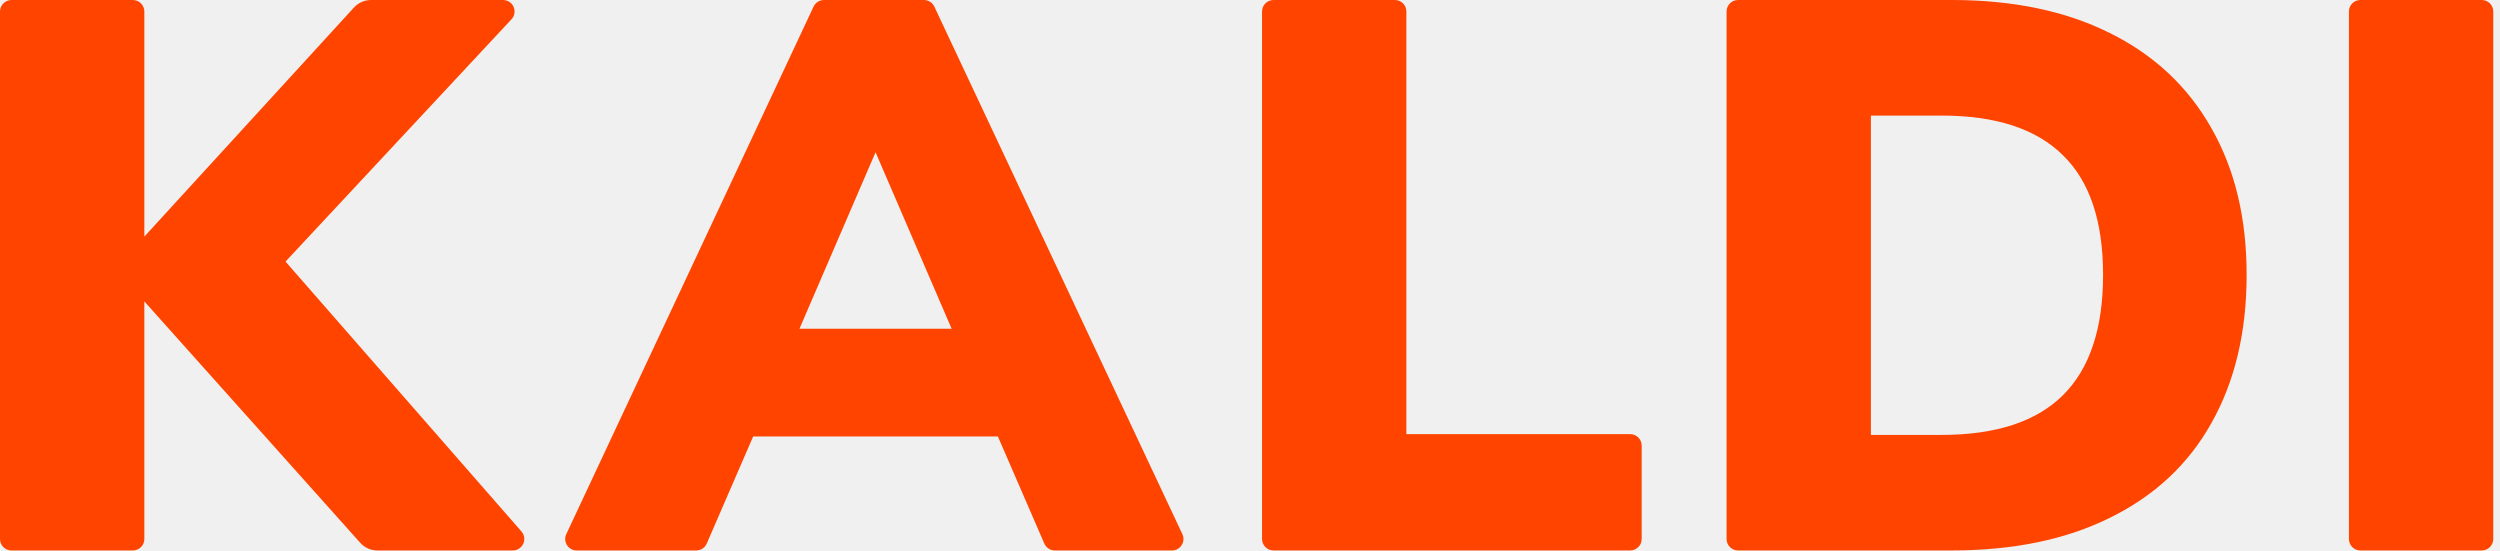
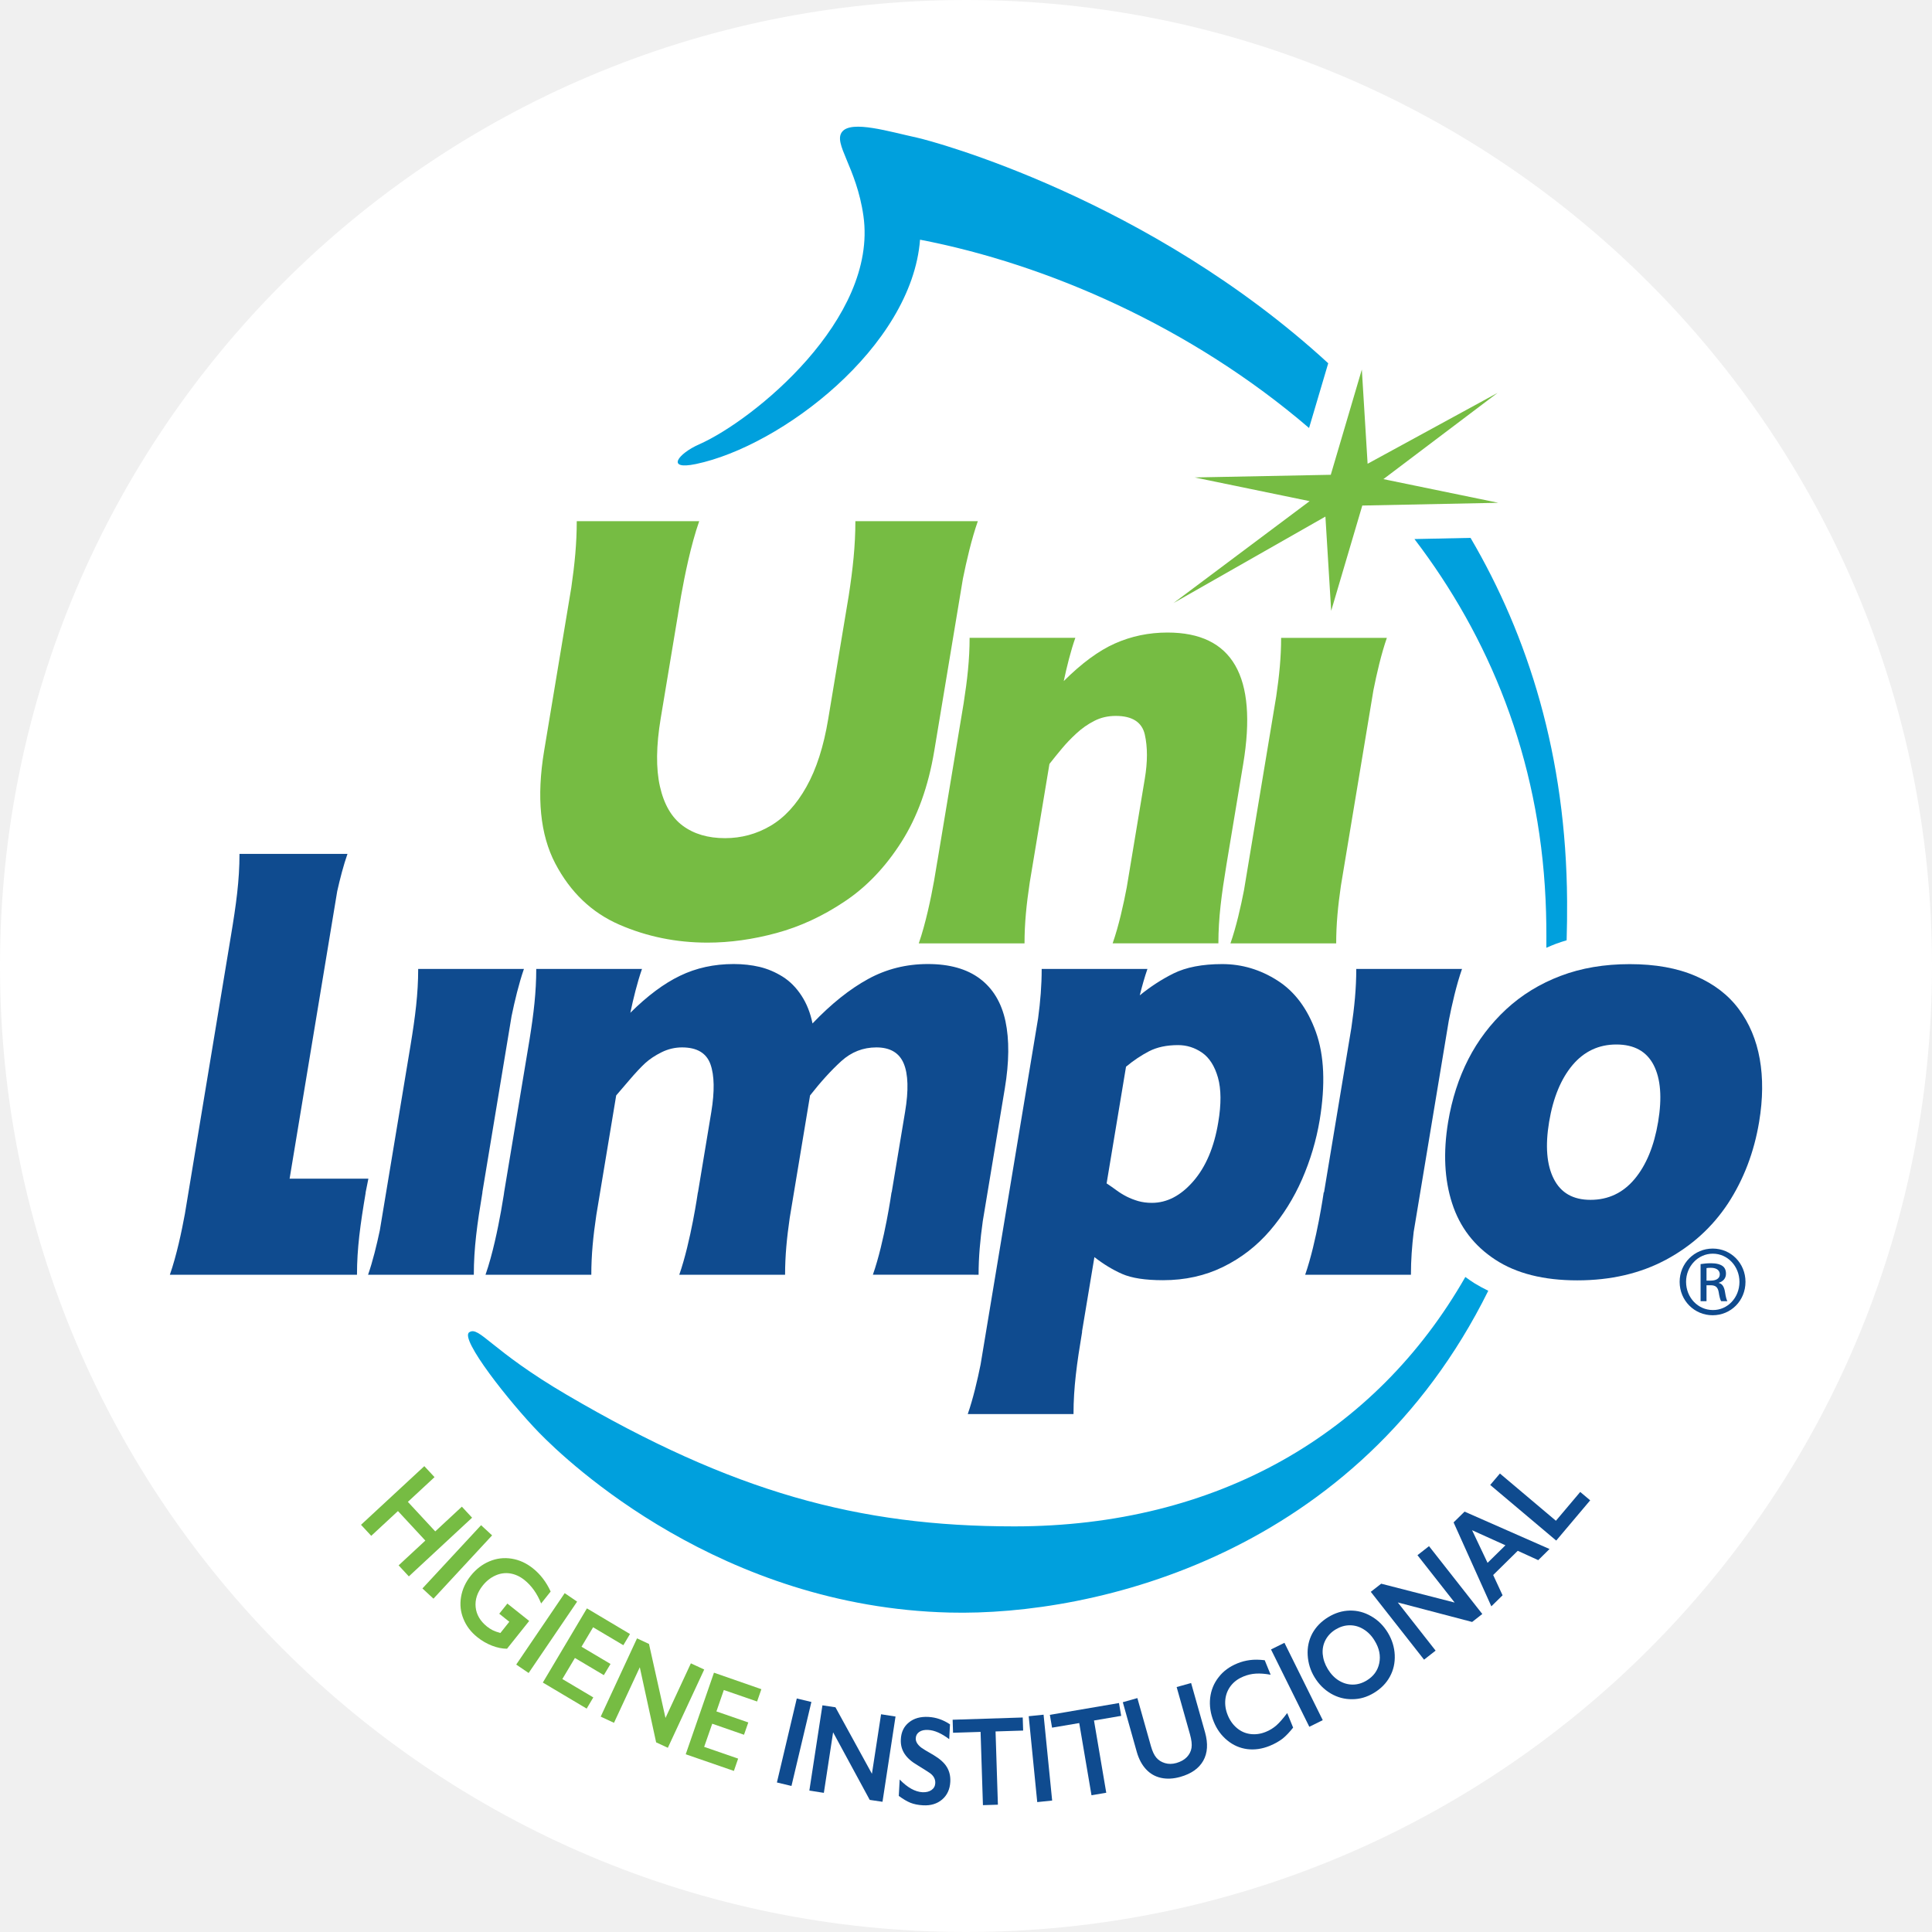
- <svg xmlns="http://www.w3.org/2000/svg" xmlns:xlink="http://www.w3.org/1999/xlink" viewBox="0 0 109 24">
-   <g transform="translate(-1470)">
-     <g style="mix-blend-mode:normal" transform="translate(1470)" fill="#f40">
-       <use xlink:href="#b" style="mix-blend-mode:normal" />
-       <use xlink:href="#c" style="mix-blend-mode:normal" />
-       <use xlink:href="#d" style="mix-blend-mode:normal" />
-       <use xlink:href="#e" style="mix-blend-mode:normal" />
-       <use xlink:href="#f" style="mix-blend-mode:normal" />
+ <svg xmlns="http://www.w3.org/2000/svg" viewBox="0 0 378.19 378.19" style="enable-background:new 0 0 378.19 378.19;">
+   <g>
+     <path fill="#FFFFFF" d="M378.19,189.1c0,104.43-84.66,189.09-189.09,189.09C84.66,378.19,0,293.53,0,189.1C0,84.66,84.66,0,189.1,0 C293.53,0,378.19,84.66,378.19,189.1z" />
+     <g>
+       <g>
+         <path fill="#0F4B8F" d="M336.45,251.15v-0.05c0.78-0.23,1.41-0.81,1.41-1.77c0-0.69-0.23-1.19-0.66-1.5 c-0.44-0.32-1.16-0.55-2.26-0.55c-0.87,0-1.45,0.09-2.05,0.17v7.26h1.16v-3.12h0.81c0.93,0,1.38,0.35,1.56,1.27 c0.15,0.95,0.32,1.62,0.5,1.85h1.21c-0.12-0.23-0.29-0.66-0.46-1.79C337.51,251.84,337.08,251.26,336.45,251.15z M334.88,250.68 h-0.83v-2.45c0.2-0.03,0.46-0.06,0.83-0.06c1.31,0,1.77,0.64,1.77,1.27C336.65,250.33,335.84,250.68,334.88,250.68z" />
+         <path fill="#0F4B8F" d="M335.29,244.41h-0.04c-3.56,0-6.46,2.89-6.46,6.51c0,3.68,2.9,6.54,6.46,6.54c3.59,0,6.43-2.86,6.43-6.54 C341.68,247.3,338.85,244.41,335.29,244.41z M335.29,256.44c-2.9,0-5.24-2.43-5.24-5.53c0-3.03,2.34-5.5,5.21-5.5h0.04 c2.89,0,5.2,2.47,5.2,5.53C340.49,254.02,338.18,256.47,335.29,256.44z" />
+       </g>
+       <g>
+         <path fill="#76BC43" d="M85.06,289.15l-5.22,4.84l5.36,5.78l5.21-4.84l2,2.16l-12.38,11.49l-2-2.16l5.23-4.85l-5.36-5.78l-5.23,4.85 l-2-2.16L83.06,287L85.06,289.15z" />
+         <path fill="#76BC43" d="M96.33,300.55l-11.48,12.39l-2.16-2l11.48-12.38L96.33,300.55z" />
+         <path fill="#76BC43" d="M104.3,306.99c1.47,1.16,2.63,2.68,3.49,4.55l-1.86,2.34c-0.8-1.96-1.89-3.5-3.29-4.61 c-0.87-0.69-1.79-1.11-2.78-1.27c-0.98-0.15-1.94-0.02-2.89,0.41c-0.94,0.42-1.77,1.08-2.48,1.97c-1.07,1.35-1.53,2.76-1.38,4.23 c0.15,1.46,0.9,2.72,2.21,3.78c0.36,0.29,0.74,0.53,1.13,0.73c0.38,0.19,0.89,0.37,1.5,0.54l1.75-2.2l-1.97-1.57l1.59-1.99 l4.27,3.4l-4.34,5.44c-0.95,0-1.93-0.21-2.95-0.6c-1.02-0.4-1.98-0.95-2.86-1.66c-1.25-0.99-2.16-2.19-2.72-3.58 c-0.57-1.38-0.72-2.82-0.47-4.3c0.25-1.49,0.88-2.87,1.9-4.15c1.03-1.29,2.25-2.23,3.66-2.82c1.4-0.59,2.86-0.76,4.35-0.52 C101.66,305.35,103.03,305.98,104.3,306.99z" />
+         <path fill="#76BC43" d="M112.97,313.52l-9.49,13.97l-2.43-1.65l9.49-13.98L112.97,313.52z" />
+         <path fill="#76BC43" d="M123.32,319.86l-1.3,2.19l-5.92-3.51l-2.27,3.81l5.68,3.37l-1.31,2.19l-5.66-3.36l-2.46,4.12l6.06,3.6 l-1.3,2.19l-8.58-5.1l8.63-14.52L123.32,319.86z" />
+         <path fill="#76BC43" d="M127.04,321.8l3.23,14.49l4.97-10.69l2.61,1.21l-7.12,15.32l-2.29-1.06l-3.2-14.7l-5.05,10.87l-2.6-1.21 l7.11-15.32L127.04,321.8z" />
+         <path fill="#76BC43" d="M149.04,330.66l-0.84,2.41l-6.51-2.25l-1.45,4.19l6.24,2.16l-0.84,2.41l-6.22-2.16l-1.58,4.53l6.65,2.3 l-0.83,2.41l-9.43-3.26l5.53-15.97L149.04,330.66z" />
+         <path fill="#0F4B8F" d="M158.83,333.16l-3.9,16.44l-2.85-0.68l3.89-16.44L158.83,333.16z" />
+         <path fill="#0F4B8F" d="M163.54,334.2l7.14,13.02l1.79-11.65l2.83,0.44l-2.55,16.69l-2.5-0.37l-7.17-13.23l-1.81,11.85l-2.84-0.44 l2.56-16.69L163.54,334.2z" />
+         <path fill="#0F4B8F" d="M181.75,336.09c1.48,0.08,2.88,0.56,4.21,1.45l-0.15,2.9c-1.52-1.14-2.88-1.74-4.1-1.8 c-0.74-0.05-1.33,0.08-1.76,0.38c-0.43,0.3-0.67,0.71-0.69,1.25c-0.03,0.63,0.33,1.24,1.07,1.82c0.21,0.17,1.02,0.67,2.44,1.48 c1.2,0.72,2.07,1.49,2.57,2.32c0.51,0.83,0.74,1.8,0.68,2.92c-0.08,1.45-0.61,2.6-1.59,3.44c-0.98,0.84-2.23,1.22-3.72,1.14 c-0.97-0.05-1.79-0.22-2.48-0.49c-0.69-0.28-1.45-0.73-2.29-1.35l0.17-3.21c1.54,1.59,3.03,2.41,4.47,2.49 c0.71,0.03,1.3-0.11,1.76-0.43c0.46-0.32,0.71-0.77,0.74-1.34c0.04-0.78-0.31-1.44-1.05-1.98c-0.61-0.41-1.42-0.92-2.4-1.52 c-1.16-0.67-2.02-1.42-2.56-2.25c-0.55-0.84-0.79-1.78-0.73-2.85c0.07-1.42,0.6-2.52,1.6-3.31 C178.91,336.36,180.19,336,181.75,336.09z" />
+         <path fill="#0F4B8F" d="M200.2,336.2l0.08,2.56l-5.4,0.17l0.46,14.34l-2.93,0.09l-0.46-14.34l-5.39,0.17l-0.08-2.55L200.2,336.2z" />
+         <path fill="#0F4B8F" d="M204.28,335.65l1.68,16.81l-2.92,0.3l-1.67-16.81L204.28,335.65z" />
+         <path fill="#0F4B8F" d="M219.04,333.37l0.43,2.51l-5.32,0.91l2.4,14.14l-2.89,0.49l-2.4-14.13l-5.32,0.9l-0.43-2.51L219.04,333.37z" />
+         <path fill="#0F4B8F" d="M222.64,332.4l2.67,9.46c0.28,0.97,0.62,1.71,1.05,2.21c0.42,0.5,0.98,0.85,1.68,1.06 c0.7,0.21,1.44,0.2,2.23-0.02c0.86-0.25,1.55-0.63,2.05-1.15c0.5-0.52,0.81-1.13,0.92-1.81c0.11-0.69,0-1.57-0.3-2.65l-2.61-9.26 l2.83-0.79l2.73,9.66c0.61,2.19,0.5,4.04-0.35,5.55c-0.85,1.51-2.35,2.56-4.51,3.17c-1.36,0.38-2.6,0.44-3.75,0.19 c-1.15-0.25-2.13-0.81-2.94-1.68c-0.81-0.87-1.4-1.98-1.8-3.35l-2.75-9.78L222.64,332.4z" />
+         <path fill="#0F4B8F" d="M242.21,325.61c0.8-0.33,1.62-0.54,2.47-0.65c0.85-0.11,1.81-0.1,2.89,0.03l1.16,2.84 c-1.09-0.2-2.06-0.27-2.89-0.22c-0.83,0.05-1.66,0.24-2.45,0.57c-1,0.41-1.82,1-2.44,1.79c-0.61,0.79-0.98,1.69-1.09,2.71 c-0.1,1.02,0.05,2.04,0.47,3.06c0.42,1.04,1.03,1.89,1.81,2.54c0.78,0.65,1.66,1.04,2.66,1.16c0.99,0.12,1.99-0.02,2.99-0.43 c0.78-0.31,1.46-0.74,2.06-1.26c0.6-0.53,1.31-1.34,2.12-2.42l1.16,2.85c-0.71,0.9-1.39,1.62-2.05,2.15 c-0.69,0.53-1.53,1.01-2.55,1.43c-1.49,0.6-2.95,0.81-4.38,0.63c-1.44-0.19-2.75-0.75-3.92-1.72c-1.17-0.96-2.05-2.18-2.64-3.65 c-0.64-1.57-0.87-3.13-0.7-4.66c0.18-1.53,0.74-2.89,1.67-4.06C239.47,327.11,240.7,326.23,242.21,325.61z" />
+         <path fill="#0F4B8F" d="M251.43,321.58l7.5,15.14l-2.63,1.3l-7.5-15.14L251.43,321.58z" />
+         <path fill="#0F4B8F" d="M260.03,316.54c1.35-0.82,2.75-1.24,4.2-1.27c1.45-0.03,2.85,0.33,4.19,1.11c1.35,0.77,2.43,1.86,3.27,3.25 c0.81,1.35,1.26,2.8,1.33,4.32c0.07,1.54-0.24,2.95-0.95,4.25c-0.7,1.29-1.74,2.35-3.11,3.18c-1.35,0.82-2.76,1.24-4.26,1.24 c-1.49,0.02-2.89-0.35-4.19-1.11c-1.3-0.77-2.37-1.83-3.2-3.21c-0.8-1.32-1.24-2.75-1.33-4.29c-0.09-1.53,0.21-2.95,0.9-4.25 C257.59,318.46,258.63,317.39,260.03,316.54z M259.93,326.74c0.58,0.95,1.3,1.71,2.15,2.23c0.85,0.52,1.76,0.79,2.71,0.79 c0.95,0,1.86-0.27,2.75-0.81c1.33-0.81,2.15-1.93,2.45-3.38c0.3-1.45,0.01-2.92-0.89-4.38c-0.57-0.96-1.29-1.71-2.15-2.24 c-0.85-0.54-1.76-0.8-2.72-0.8c-0.97,0-1.88,0.28-2.77,0.81c-0.88,0.53-1.54,1.23-1.99,2.07c-0.45,0.85-0.63,1.78-0.55,2.76 C259.01,324.78,259.34,325.77,259.93,326.74z" />
+         <path fill="#0F4B8F" d="M270.37,310.01l14.38,3.69l-7.28-9.27l2.26-1.77l10.43,13.28l-1.99,1.56l-14.55-3.82l7.4,9.43l-2.26,1.77 l-10.43-13.28L270.37,310.01z" />
+         <path fill="#0F4B8F" d="M286.69,295.9l16.63,7.32l-2.21,2.18l-4.01-1.83l-4.81,4.74l1.84,3.97l-2.2,2.16l-7.39-16.43L286.69,295.9z M291.19,305.93l3.5-3.44l-6.53-2.95L291.19,305.93z" />
+         <path fill="#0F4B8F" d="M293.61,288.44l10.96,9.25l4.76-5.64l1.95,1.64l-6.65,7.88l-12.92-10.89L293.61,288.44z" />
+       </g>
+       <g>
+         <path fill="#00A0DD" d="M276.88,105.52c14.53,19.05,24.4,42.59,25.67,70.65c0.15,3.18,0.17,6.29,0.15,9.36 c0.61-0.26,1.21-0.54,1.85-0.77c0.69-0.26,1.4-0.48,2.12-0.7c0.07-2.51,0.11-5.05,0.09-7.65c-0.17-28.5-7.65-51.94-18.9-71.12 L276.88,105.52z" />
+         <path fill="#00A0DD" d="M301.76,218.97c-0.41,2.4-0.57,4.57-0.49,6.54c1.22-4.75,2.24-9.76,3.07-15.01 C303.18,212.93,302.31,215.74,301.76,218.97z" />
+         <path fill="#00A0DD" d="M136.24,90.83c16.67-3.49,42.23-22.9,43.86-43.91c24.87,4.79,53.07,17.06,76.15,36.86l3.75-12.67 c-35.05-32.2-77.46-43.52-80.56-44.18c-5.33-1.15-12.73-3.44-14.58-1.15c-1.86,2.3,2.81,6.91,4.16,16.51 c2.84,20.15-21.52,39.99-32.16,44.69C132.77,88.78,130.21,92.09,136.24,90.83z" />
+         <path fill="#00A0DD" d="M288.65,251.21c-0.62-0.4-1.23-0.81-1.81-1.24c-17.56,30.74-48.66,48.82-88.29,48.82 c-30.56,0-55.15-6.72-87.63-25.77c-14.9-8.73-17.1-13.5-19.06-12.23c-1.96,1.26,7.93,13.74,13.63,19.62 c5.85,6.02,35.68,34.15,80.36,35.25c28.56,0.71,79.88-11.35,105.48-62.99C290.41,252.22,289.51,251.74,288.65,251.21z" />
+       </g>
+       <polygon fill="#76BC43" points="259.45,101.12 260.58,119.57 266.67,98.96 293.3,98.42 270.8,93.79 293.16,76.9 267.71,90.78 &#10;&#09;&#09;&#09;266.58,72.34 260.5,92.94 233.85,93.46 256.36,98.1 229.71,118.05 &#09;&#09;" />
+       <g>
+         <path fill="#76BC43" d="M188.49,113.28c0.72-3.55,1.7-7.78,2.92-11.26h-23.97c0,4.82-0.49,9.29-1.3,14.58l-4.02,24.16 c-0.89,5.37-2.31,9.79-4.27,13.27c-1.95,3.48-4.3,6.03-7.03,7.63c-2.73,1.61-5.71,2.41-8.9,2.41c-3.33,0-6.1-0.82-8.28-2.44 c-2.18-1.62-3.67-4.18-4.46-7.69c-0.79-3.51-0.74-7.93,0.15-13.3l3.32-19.96h0.01c0,0,0.03-0.24,0.09-0.62l0.58-3.47 c0.7-3.92,1.91-9.92,3.54-14.57H112.9c0,4.33-0.4,8.39-1.07,13.01l-5.32,31.97c-1.5,9.04-0.77,16.38,2.18,22.02 c2.96,5.64,7.14,9.63,12.54,11.98c5.4,2.35,11.16,3.52,17.28,3.52c4.38,0,8.88-0.63,13.49-1.88c4.61-1.25,9.05-3.3,13.33-6.17 c4.29-2.85,7.99-6.73,11.12-11.65c3.13-4.91,5.27-10.85,6.43-17.82L188.49,113.28z" />
+         <path fill="#76BC43" d="M243.36,149.54c2.85-17.15-2.09-25.72-14.82-25.72c-3.65,0-7.08,0.71-10.29,2.14 c-3.18,1.41-6.51,3.87-10.02,7.36c0.59-2.77,1.35-5.86,2.27-8.47h-20.7c0,4.24-0.44,8.16-1.17,12.84l-5.13,30.85h-0.01 c0,0-0.01,0.09-0.03,0.2l-0.62,3.7c-0.61,3.39-1.64,8.34-2.99,12.23h20.7c0-3.96,0.38-7.63,1.02-11.92l3.86-23.21 c0.83-1.06,1.64-2.06,2.43-3c0.78-0.94,1.71-1.92,2.8-2.93c1.09-1.02,2.28-1.85,3.56-2.5c1.26-0.65,2.66-0.97,4.2-0.97 c3.23,0,5.13,1.23,5.68,3.66c0.55,2.45,0.55,5.32,0,8.61l-3.54,21.3c-0.62,3.28-1.56,7.53-2.76,10.95h20.7 c0-5.01,0.62-9.57,1.59-15.47L243.36,149.54z" />
+         <path fill="#76BC43" d="M271.48,124.86h-20.7c0,3.82-0.36,7.38-0.96,11.47l-6.31,37.94c-0.62,3.19-1.52,7.17-2.65,10.4h20.7 c0-3.76,0.34-7.27,0.92-11.27l6.37-38.3C269.48,131.94,270.37,128.04,271.48,124.86z" />
+       </g>
+       <g>
+         <path fill="#0F4B8F" d="M100.14,198.91c0.61-2.96,1.43-6.39,2.42-9.24h-20.7c0,4.86-0.57,9.31-1.5,14.97l-6.01,36.2 c-0.6,2.83-1.37,6.02-2.3,8.69h0.86l0,0h18.83h0h1.01c0-5.19,0.65-9.91,1.69-16.13h-0.02L100.14,198.91z" />
+         <path fill="#0F4B8F" d="M190.63,249.53L190.63,249.53h0.93c0-3.5,0.31-6.82,0.82-10.5l4.31-25.95c0.86-5.16,0.9-9.56,0.13-13.18 c-0.78-3.62-2.44-6.39-4.99-8.31c-2.55-1.92-5.95-2.88-10.19-2.88c-4.24,0-8.15,0.98-11.72,2.94c-3.58,1.96-7.2,4.85-10.87,8.69 c-0.42-2.07-1.14-3.89-2.17-5.46c-1.02-1.56-2.25-2.8-3.68-3.7c-1.43-0.89-2.93-1.53-4.51-1.91c-1.57-0.37-3.27-0.56-5.07-0.56 c-3.83,0-7.33,0.76-10.51,2.3c-3.13,1.5-6.37,3.92-9.72,7.24c0.59-2.81,1.36-5.94,2.28-8.58h-20.7c0,4.53-0.49,8.69-1.31,13.81 l-4.98,29.92l0,0c0,0-0.02,0.14-0.05,0.4l-0.55,3.26c-0.61,3.39-1.65,8.5-3.04,12.47h0.97h0h18.78h0h0.96 c0-3.88,0.36-7.51,0.98-11.68l3.89-23.42c0.34-0.38,1.16-1.35,2.46-2.87c1.3-1.53,2.38-2.68,3.24-3.47 c0.86-0.78,1.93-1.49,3.2-2.12c1.26-0.62,2.6-0.94,3.99-0.94c2.92,0,4.77,1.1,5.56,3.29c0.78,2.2,0.83,5.3,0.17,9.34l-2.61,15.74 h-0.02c0,0-1.36,9.6-3.64,16.13h0.98l0,0h18.78l0,0h0.95c0-3.71,0.34-7.19,0.91-11.14l3.98-23.96c2.12-2.7,4.16-4.94,6.12-6.72 c1.97-1.78,4.25-2.68,6.86-2.68c2.68,0,4.47,1.05,5.35,3.14c0.88,2.09,0.98,5.26,0.27,9.48l-2.62,15.74h-0.03 c0,0-1.36,9.6-3.65,16.13h1h-0.01H190.63z" />
+         <path fill="#0F4B8F" d="M257.59,202.02c-1.64-4.56-4.14-7.92-7.51-10.07c-3.36-2.15-6.97-3.23-10.83-3.23 c-3.9,0-7.09,0.62-9.57,1.85c-2.32,1.16-4.51,2.59-6.57,4.27c0.44-1.78,0.95-3.57,1.5-5.17h-20.7c0,3.24-0.25,6.3-0.7,9.66 l-11.26,67.78c-0.62,3.07-1.47,6.7-2.51,9.69h20.7c0-5.19,0.65-9.9,1.69-16.12h-0.03l2.43-14.6c1.76,1.37,3.56,2.47,5.42,3.29 c1.87,0.82,4.53,1.23,8.01,1.23c4.31,0,8.24-0.87,11.78-2.61c3.54-1.74,6.59-4.11,9.16-7.1c2.57-3,4.66-6.35,6.29-10.07 c1.62-3.72,2.77-7.58,3.44-11.57C259.47,212.32,259.23,206.58,257.59,202.02z M238.47,219.72c-0.8,4.85-2.43,8.69-4.88,11.51 c-2.45,2.82-5.15,4.23-8.11,4.23c-0.98,0-1.87-0.12-2.68-0.35c-0.81-0.24-1.56-0.53-2.25-0.88c-0.69-0.35-1.37-0.77-2.04-1.26 c-0.66-0.49-1.3-0.93-1.89-1.32l3.8-22.84c1.45-1.21,2.96-2.22,4.52-3.03c1.56-0.8,3.44-1.2,5.67-1.2c1.71,0,3.28,0.5,4.71,1.49 c1.43,1,2.46,2.63,3.1,4.88C239.05,213.2,239.08,216.12,238.47,219.72z" />
+         <path fill="#0F4B8F" d="M344.35,219.61c0.75-4.5,0.78-8.62,0.12-12.33c-0.66-3.72-2.03-6.97-4.09-9.74 c-2.06-2.78-4.89-4.95-8.48-6.49c-3.58-1.55-7.88-2.32-12.88-2.32c-4.97,0-9.48,0.76-13.53,2.3c-4.04,1.53-7.6,3.71-10.66,6.54 c-3.06,2.85-5.53,6.1-7.41,9.78c-1.88,3.68-3.2,7.77-3.95,12.28c-0.98,5.95-0.73,11.25,0.78,15.91c1.5,4.66,4.32,8.34,8.45,11.04 c4.12,2.7,9.47,4.05,16.05,4.05c6.57,0,12.36-1.35,17.39-4.05c5.02-2.7,9.07-6.38,12.14-11.04 C341.33,230.86,343.36,225.55,344.35,219.61z M324.58,219.61c-0.79,4.74-2.33,8.46-4.6,11.18c-2.28,2.72-5.16,4.08-8.64,4.08 c-3.41,0-5.8-1.36-7.19-4.11c-1.39-2.74-1.69-6.46-0.91-11.15c0.79-4.74,2.33-8.44,4.59-11.13c2.27-2.68,5.13-4.02,8.57-4.02 c3.48,0,5.91,1.34,7.3,4.02C325.08,211.16,325.37,214.87,324.58,219.61z" />
+         <path fill="#0F4B8F" d="M286.19,189.67h-20.7c0,3.86-0.36,7.45-0.97,11.59l-5.34,32.14h-0.06c0,0-1.36,9.6-3.63,16.13h1.01h0h18.83 h0.01h0.85c0-2.83,0.2-5.53,0.54-8.39l6.87-41.35C284.22,196.64,285.09,192.81,286.19,189.67z" />
+         <path fill="#0F4B8F" d="M72.11,230.73H56.69l9.32-56.27c0.55-2.45,1.22-5.06,2.01-7.31H46.88c0,5.19-0.65,9.9-1.69,16.12l0,0 l-9,54.36c-0.62,3.37-1.62,8.14-2.94,11.9h0.95l0,0h15.28c0,0.02-0.01-0.01-0.01,0h20.41c0-5.19,0.65-9.83,1.7-16.05h-0.02 L72.11,230.73z" />
+       </g>
    </g>
  </g>
-   <defs>
-     <path id="b" d="M22.735 23.171c.283.323.053.829-.376.829h-5.907c-.285 0-.556-.121-.745-.333l-9.414-10.526v10.36c0 .276-.224.5-.5.5h-5.293c-.276 0-.5-.224-.5-.5v-23c0-.276.224-.5.5-.5h5.293c.276 0 .5.224.5.5v9.815l9.141-9.99c.19-.207.457-.325.738-.325h5.762c.437 0 .664.521.366.841l-9.851 10.563 10.287 11.767z" />
-     <path id="c" d="M45.991 24c-.199 0-.38-.118-.459-.301l-2.024-4.669h-10.67l-2.024 4.669c-.079.183-.259.301-.459.301h-5.212c-.366 0-.608-.381-.453-.712l10.782-23c.082-.176.259-.288.453-.288h4.358c.194 0 .37.112.453.287l10.815 23c.156.332-.086.713-.452.713h-5.108zm-11.135-9.668h6.635l-3.317-7.694-3.317 7.694z" />
-     <path id="d" d="M55.525 24c-.276 0-.5-.224-.5-.5v-23c0-.276.224-.5.5-.5h5.293c.276 0 .5.224.5.5v18.428h9.759c.276 0 .5.224.5.5v4.072c0 .276-.224.5-.5.5h-15.552z" />
-     <path id="e" d="M75.279.5c0-.276.224-.5.5-.5h9.315c2.667 0 4.959.477 6.874 1.43 1.938.953 3.42 2.338 4.446 4.153 1.026 1.793 1.539 3.926 1.539 6.4 0 2.496-.513 4.652-1.539 6.468-1.003 1.793-2.474 3.166-4.412 4.119-1.915.953-4.218 1.43-6.908 1.43h-9.315c-.276 0-.5-.224-.5-.5v-23zm9.37 18.462c2.371 0 4.138-.579 5.301-1.736 1.163-1.157 1.744-2.905 1.744-5.242 0-2.338-.581-4.074-1.744-5.209-1.163-1.157-2.93-1.736-5.301-1.736h-3.078v13.923h3.078z" />
-     <path id="f" d="M102.913 24c-.276 0-.5-.224-.5-.5v-23c0-.276.224-.5.5-.5h5.293c.276 0 .5.224.5.5v23c0 .276-.224.5-.5.5h-5.293z" />
-   </defs>
</svg>
